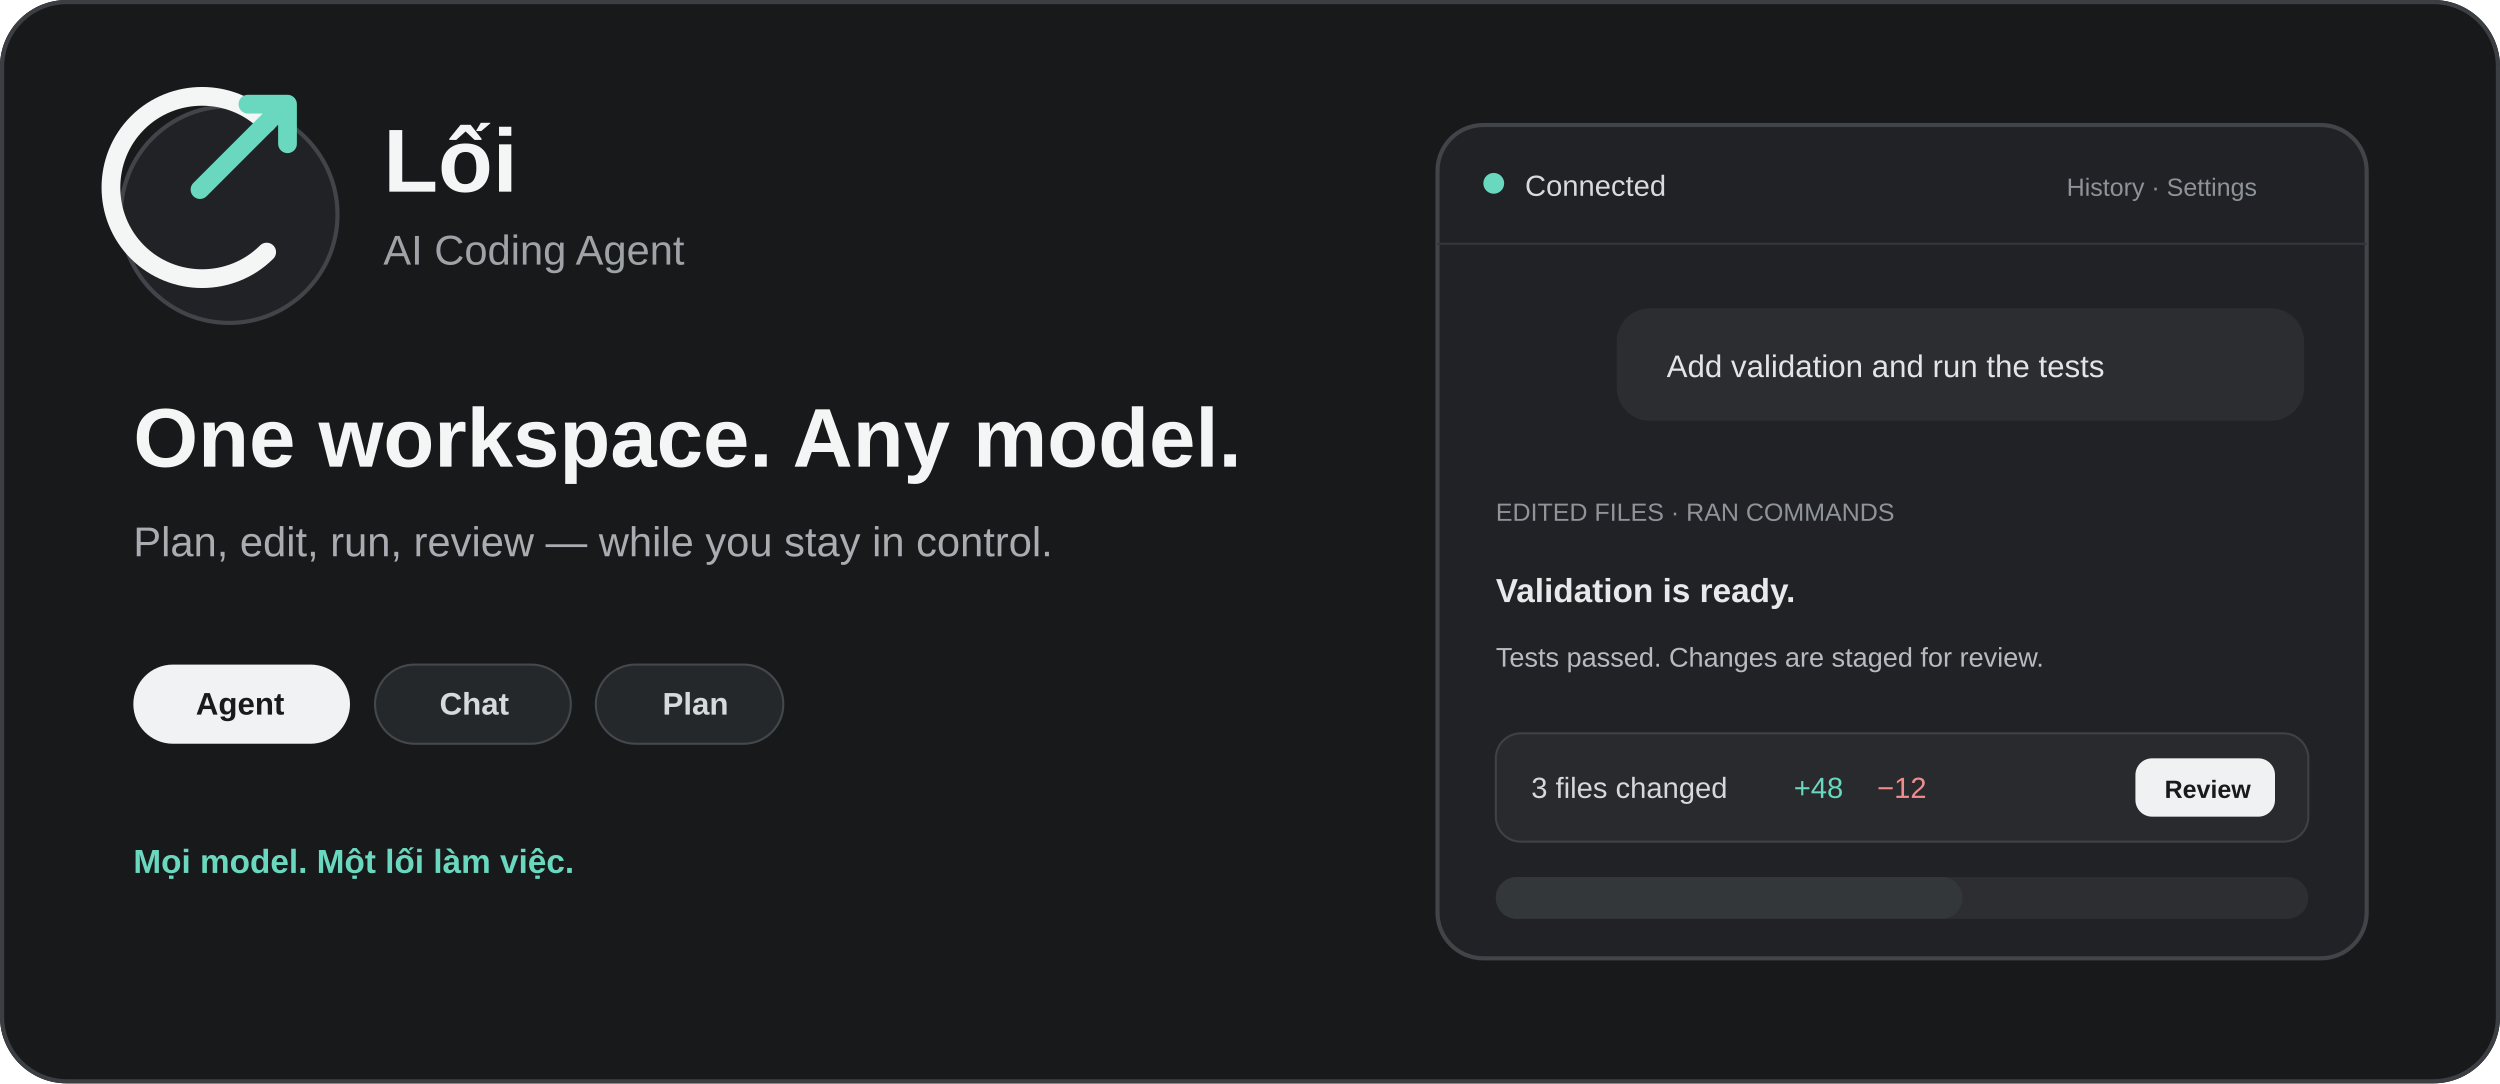
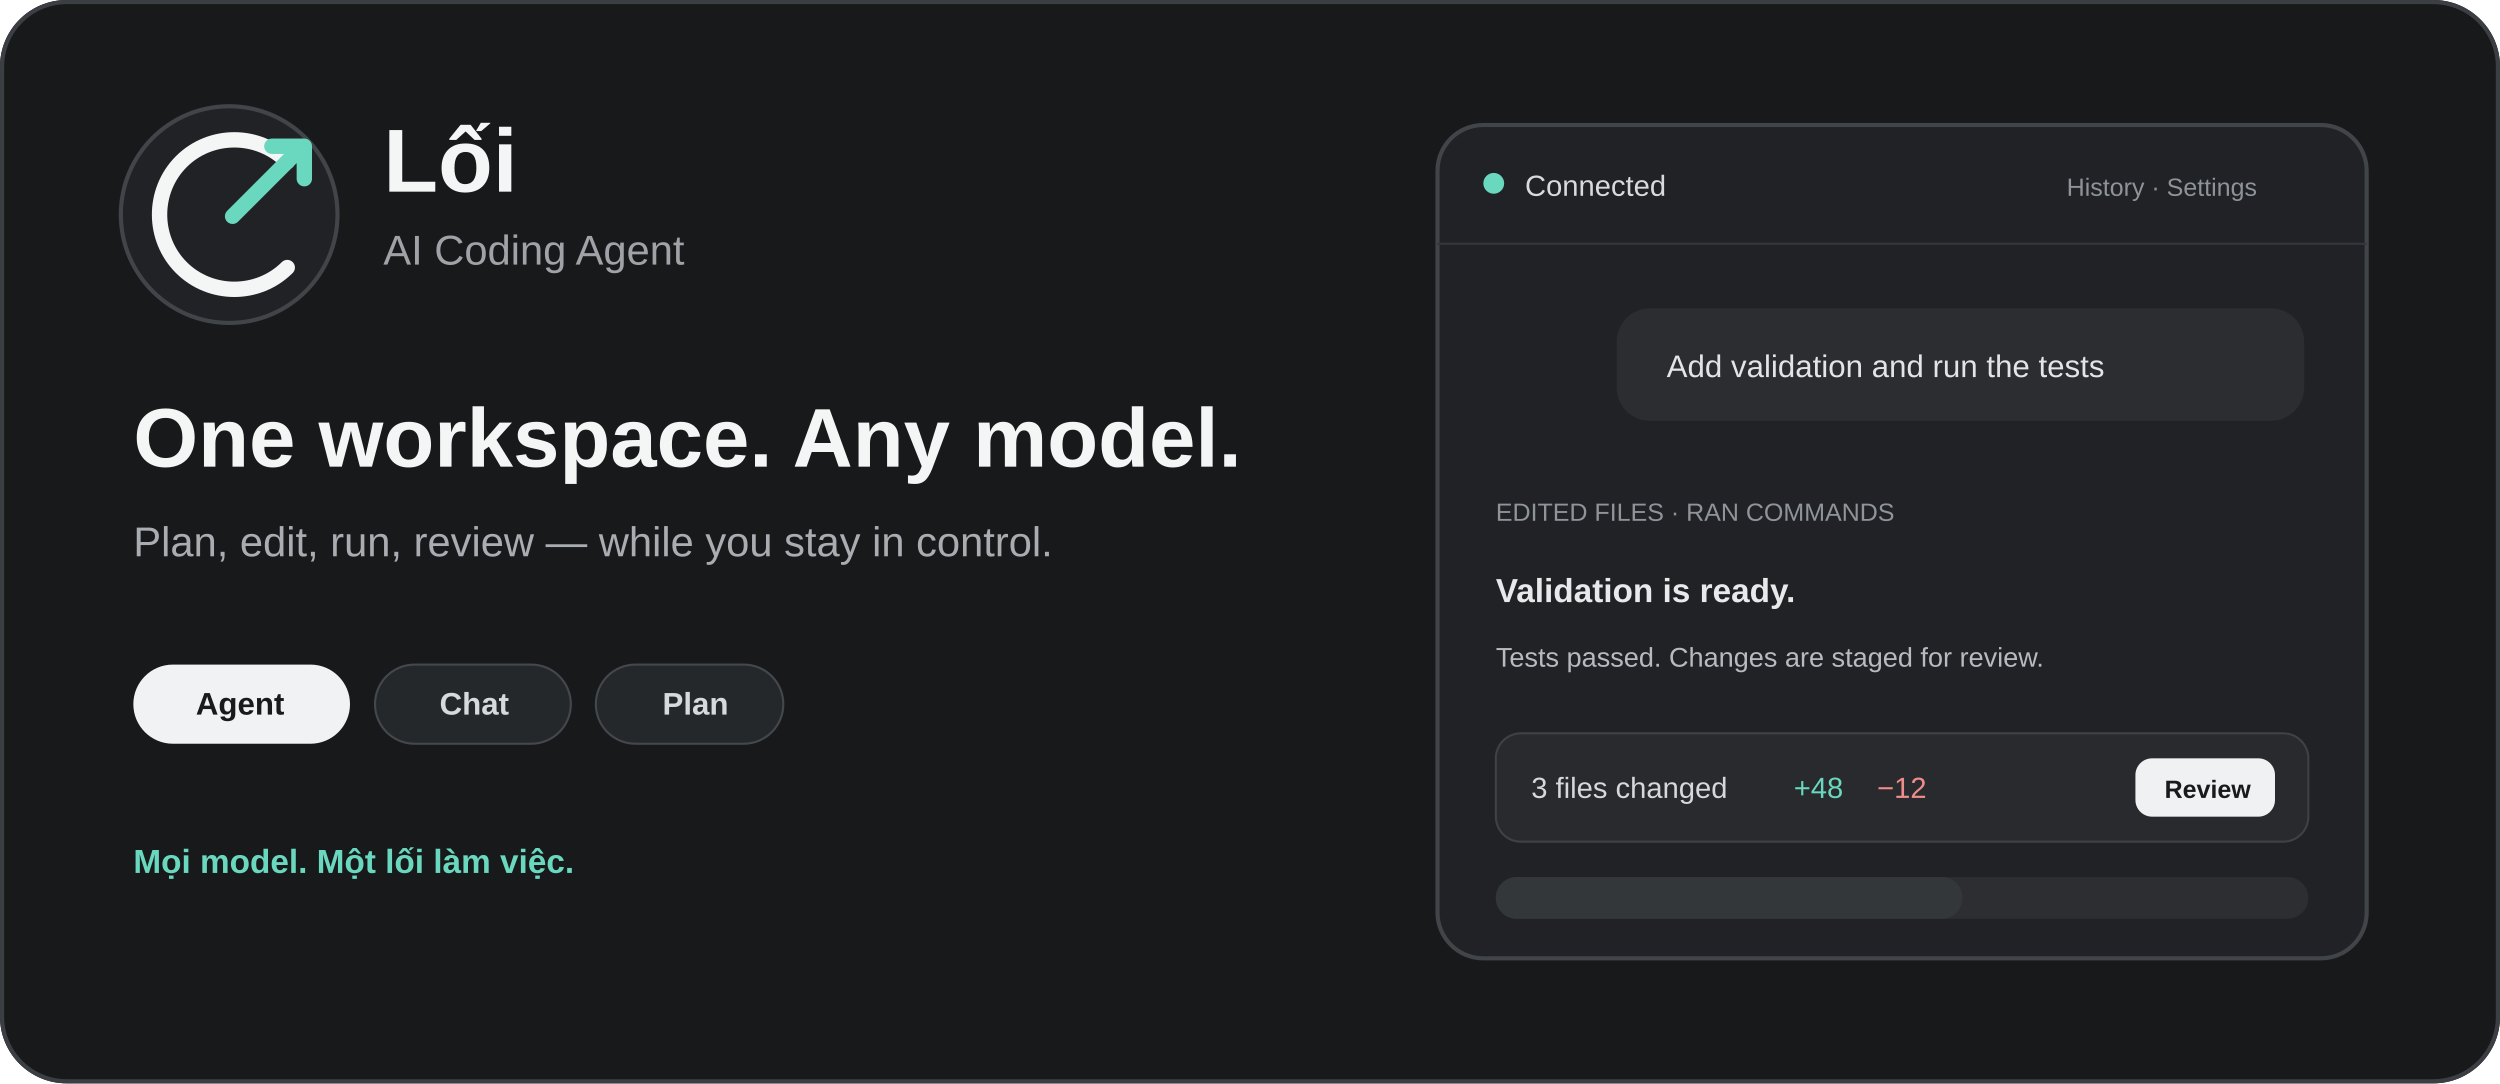
<svg xmlns="http://www.w3.org/2000/svg" width="1200" height="520" viewBox="0 0 1200 520" fill="none">
  <rect width="1200" height="520" rx="32" fill="#17191B" />
  <rect x="1" y="1" width="1198" height="518" rx="31" stroke="#3B3E42" stroke-width="2" />
  <circle cx="110" cy="103" r="52" fill="#202225" stroke="#414448" stroke-width="2" />
-   <path d="M128 121C111 138 83 138 66 121C49 104 49 76 66 59C83 42 111 42 128 59" stroke="#F4F5F5" stroke-width="9" stroke-linecap="round" />
-   <path d="M96 91L137 50M119 50H138V69" stroke="#69D8BE" stroke-width="9" stroke-linecap="round" stroke-linejoin="round" />
+   <g transform="translate(110 103) scale(.82) translate(-94 -90)">
+     <path d="M128 121C111 138 83 138 66 121C49 104 49 76 66 59C83 42 111 42 128 59" stroke="#F4F5F5" stroke-width="9" stroke-linecap="round" />
+     <path d="M96 91L137 50M119 50H138V69" stroke="#69D8BE" stroke-width="9" stroke-linecap="round" stroke-linejoin="round" />
+   </g>
  <text x="184" y="92" fill="#F4F5F5" font-family="Arial, sans-serif" font-size="43" font-weight="700">Lối</text>
  <text x="184" y="127" fill="#9FA3A8" font-family="Segoe UI, Arial, sans-serif" font-size="20">AI Coding Agent</text>
  <text x="64" y="224" fill="#F4F5F5" font-family="Arial, sans-serif" font-size="40" font-weight="700">One workspace. Any model.</text>
  <text x="64" y="267" fill="#A9ADB2" font-family="Segoe UI, Arial, sans-serif" font-size="20">Plan, edit, run, review — while you stay in control.</text>
  <g font-family="Segoe UI, Arial, sans-serif" font-size="15" font-weight="600">
    <rect x="64" y="319" width="104" height="38" rx="19" fill="#F1F2F3" />
    <text x="94" y="343" fill="#181A1C">Agent</text>
    <rect x="180" y="319" width="94" height="38" rx="19" fill="#25282B" stroke="#44484D" />
    <text x="211" y="343" fill="#D7D9DB">Chat</text>
    <rect x="286" y="319" width="90" height="38" rx="19" fill="#25282B" stroke="#44484D" />
    <text x="318" y="343" fill="#D7D9DB">Plan</text>
  </g>
  <text x="64" y="419" fill="#69D8BE" font-family="Segoe UI, Arial, sans-serif" font-size="16" font-weight="600">Mọi model. Một lối làm việc.</text>
  <g transform="translate(690 60)">
    <rect width="446" height="400" rx="22" fill="#202225" stroke="#414448" stroke-width="2" />
    <circle cx="27" cy="28" r="5" fill="#69D8BE" />
    <text x="42" y="34" fill="#D8DADC" font-family="Segoe UI, Arial, sans-serif" font-size="14">Connected</text>
    <text x="302" y="34" fill="#8E9398" font-family="Arial, sans-serif" font-size="12">History  ·  Settings</text>
    <line x1="0" y1="57" x2="446" y2="57" stroke="#34373B" />
    <rect x="86" y="88" width="330" height="54" rx="16" fill="#2B2D30" />
    <text x="110" y="121" fill="#E3E4E5" font-family="Segoe UI, Arial, sans-serif" font-size="15">Add validation and run the tests</text>
    <text x="28" y="190" fill="#8F9499" font-family="Segoe UI, Arial, sans-serif" font-size="12">EDITED FILES · RAN COMMANDS</text>
    <text x="28" y="229" fill="#E8E9EA" font-family="Segoe UI, Arial, sans-serif" font-size="16" font-weight="600">Validation is ready.</text>
    <text x="28" y="260" fill="#B7BBC0" font-family="Arial, sans-serif" font-size="13">Tests passed. Changes are staged for review.</text>
    <rect x="28" y="292" width="390" height="52" rx="12" fill="#282A2D" stroke="#3E4145" />
    <text x="45" y="323" fill="#D6D8DA" font-family="Segoe UI, Arial, sans-serif" font-size="14">3 files changed</text>
    <text x="171" y="323" fill="#69D8BE" font-family="Segoe UI, Arial, sans-serif" font-size="14">+48</text>
    <text x="211" y="323" fill="#F08C8C" font-family="Segoe UI, Arial, sans-serif" font-size="14">−12</text>
    <rect x="335" y="304" width="67" height="28" rx="8" fill="#F0F1F2" />
    <text x="349" y="323" fill="#181A1C" font-family="Segoe UI, Arial, sans-serif" font-size="12" font-weight="600">Review</text>
    <rect x="28" y="361" width="390" height="20" rx="10" fill="#2C2E31" />
    <rect x="28" y="361" width="224" height="20" rx="10" fill="#34373A" />
  </g>
</svg>
